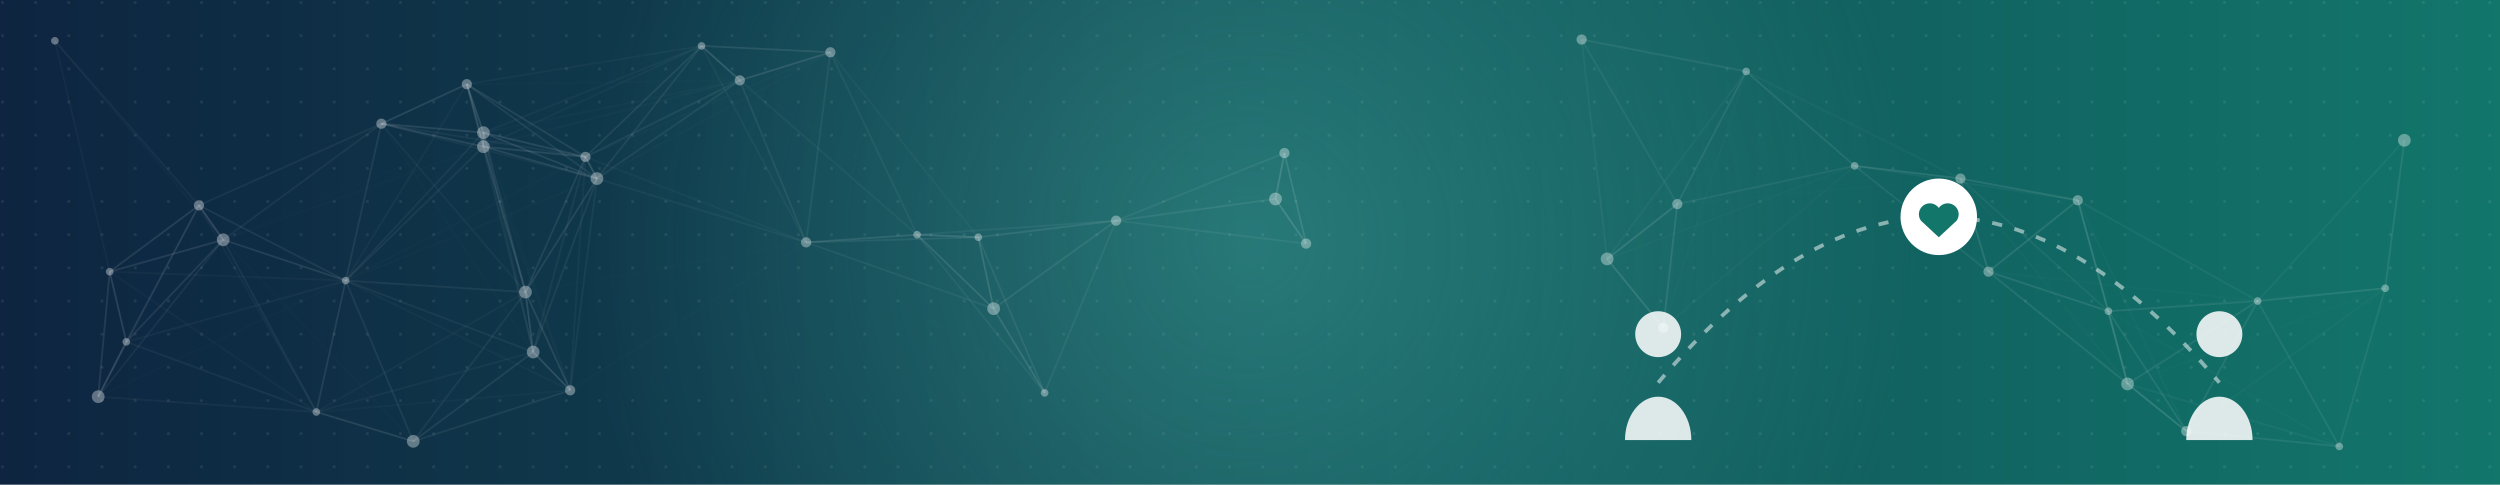
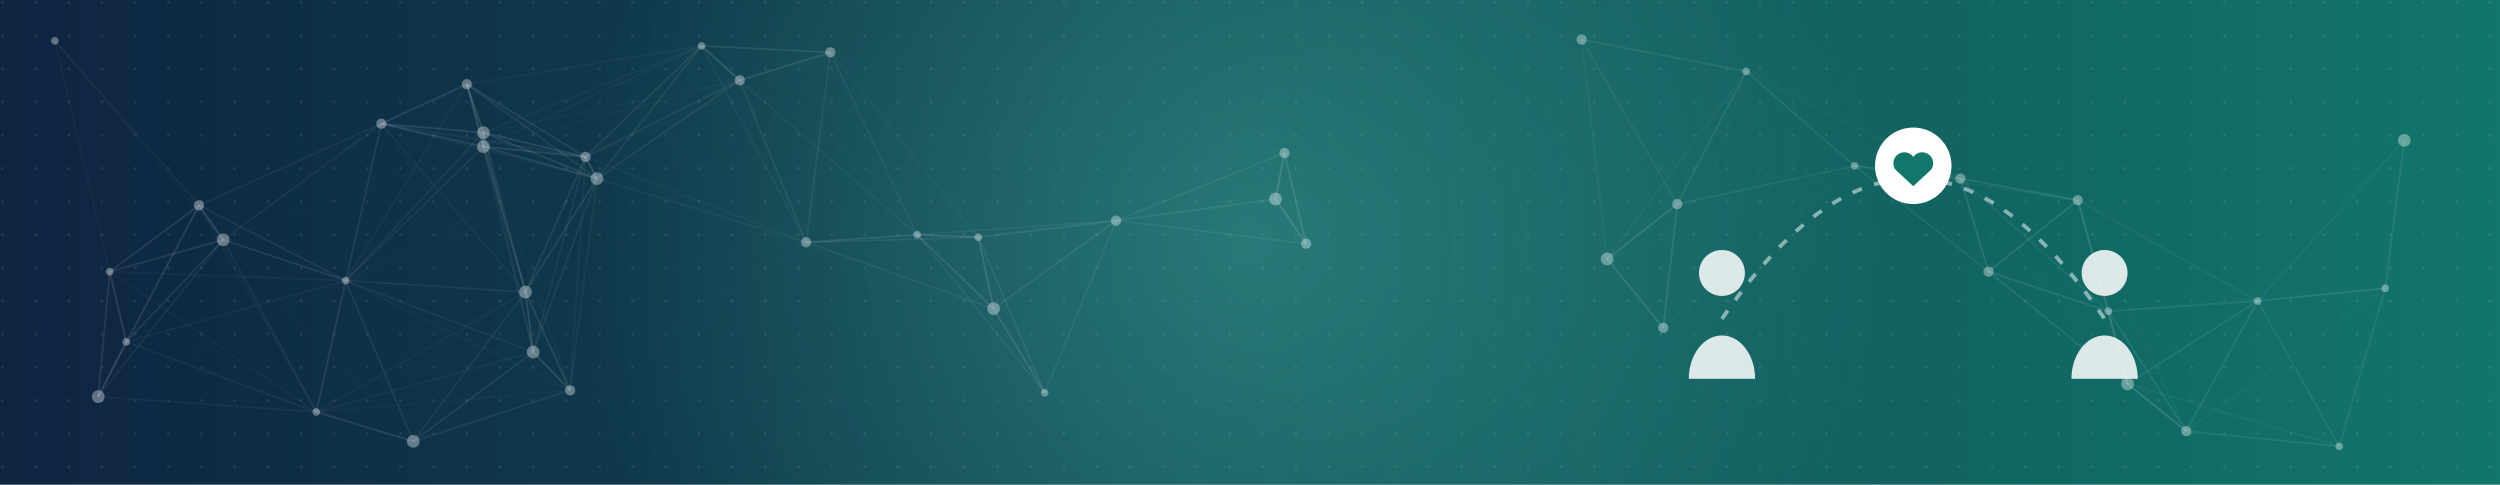
<svg xmlns="http://www.w3.org/2000/svg" viewBox="0 0 1960 380" preserveAspectRatio="xMidYMid slice">
  <defs>
    <linearGradient id="bg" x1="0" y1="0" x2="1" y2="0">
      <stop offset="0" stop-color="#0e2440" />
      <stop offset="1" stop-color="#12766b" />
    </linearGradient>
    <radialGradient id="g">
      <stop offset="0" stop-color="#5fe0c8" stop-opacity="0.3" />
      <stop offset="1" stop-color="#5fe0c8" stop-opacity="0" />
    </radialGradient>
    <pattern id="dots" width="26" height="26" patternUnits="userSpaceOnUse">
      <circle cx="2" cy="2" r="1.2" fill="#fff" fill-opacity=".08" />
    </pattern>
  </defs>
  <rect width="1960" height="380" fill="url(#bg)" />
  <rect width="1960" height="380" fill="url(#dots)" />
  <circle cx="980" cy="190" r="520" fill="url(#g)" />
  <line x1="1315" y1="160" x2="1369" y2="56" stroke="#fff" stroke-opacity="0.078" stroke-width="1.4" />
  <line x1="1315" y1="160" x2="1537" y2="140" stroke="#fff" stroke-opacity="0.005" stroke-width="1.4" />
  <line x1="1315" y1="160" x2="1304" y2="257" stroke="#fff" stroke-opacity="0.092" stroke-width="1.4" />
  <line x1="1315" y1="160" x2="1454" y2="130" stroke="#fff" stroke-opacity="0.061" stroke-width="1.4" />
  <line x1="1315" y1="160" x2="1240" y2="31" stroke="#fff" stroke-opacity="0.056" stroke-width="1.4" />
  <line x1="1315" y1="160" x2="1260" y2="203" stroke="#fff" stroke-opacity="0.111" stroke-width="1.4" />
  <line x1="1559" y1="213" x2="1668" y2="301" stroke="#fff" stroke-opacity="0.063" stroke-width="1.4" />
  <line x1="1559" y1="213" x2="1629" y2="157" stroke="#fff" stroke-opacity="0.098" stroke-width="1.4" />
  <line x1="1559" y1="213" x2="1537" y2="140" stroke="#fff" stroke-opacity="0.107" stroke-width="1.4" />
  <line x1="1559" y1="213" x2="1454" y2="130" stroke="#fff" stroke-opacity="0.067" stroke-width="1.4" />
  <line x1="1559" y1="213" x2="1714" y2="338" stroke="#fff" stroke-opacity="0.021" stroke-width="1.4" />
  <line x1="1559" y1="213" x2="1770" y2="236" stroke="#fff" stroke-opacity="0.012" stroke-width="1.4" />
  <line x1="1559" y1="213" x2="1653" y2="244" stroke="#fff" stroke-opacity="0.091" stroke-width="1.4" />
  <line x1="1668" y1="301" x2="1629" y2="157" stroke="#fff" stroke-opacity="0.056" stroke-width="1.4" />
  <line x1="1668" y1="301" x2="1537" y2="140" stroke="#fff" stroke-opacity="0.016" stroke-width="1.4" />
  <line x1="1668" y1="301" x2="1834" y2="350" stroke="#fff" stroke-opacity="0.040" stroke-width="1.4" />
  <line x1="1668" y1="301" x2="1870" y2="226" stroke="#fff" stroke-opacity="0.010" stroke-width="1.4" />
  <line x1="1668" y1="301" x2="1714" y2="338" stroke="#fff" stroke-opacity="0.119" stroke-width="1.4" />
  <line x1="1668" y1="301" x2="1770" y2="236" stroke="#fff" stroke-opacity="0.076" stroke-width="1.4" />
  <line x1="1668" y1="301" x2="1653" y2="244" stroke="#fff" stroke-opacity="0.119" stroke-width="1.4" />
  <line x1="99" y1="268" x2="271" y2="220" stroke="#fff" stroke-opacity="0.036" stroke-width="1.4" />
  <line x1="99" y1="268" x2="248" y2="323" stroke="#fff" stroke-opacity="0.050" stroke-width="1.4" />
  <line x1="99" y1="268" x2="175" y2="188" stroke="#fff" stroke-opacity="0.083" stroke-width="1.4" />
  <line x1="99" y1="268" x2="156" y2="161" stroke="#fff" stroke-opacity="0.076" stroke-width="1.4" />
  <line x1="99" y1="268" x2="86" y2="213" stroke="#fff" stroke-opacity="0.121" stroke-width="1.4" />
  <line x1="99" y1="268" x2="77" y2="311" stroke="#fff" stroke-opacity="0.126" stroke-width="1.4" />
  <line x1="1629" y1="157" x2="1537" y2="140" stroke="#fff" stroke-opacity="0.095" stroke-width="1.4" />
  <line x1="1629" y1="157" x2="1454" y2="130" stroke="#fff" stroke-opacity="0.037" stroke-width="1.4" />
  <line x1="1629" y1="157" x2="1714" y2="338" stroke="#fff" stroke-opacity="0.021" stroke-width="1.4" />
  <line x1="1629" y1="157" x2="1770" y2="236" stroke="#fff" stroke-opacity="0.048" stroke-width="1.4" />
  <line x1="1629" y1="157" x2="1653" y2="244" stroke="#fff" stroke-opacity="0.097" stroke-width="1.4" />
  <line x1="1369" y1="56" x2="1537" y2="140" stroke="#fff" stroke-opacity="0.029" stroke-width="1.4" />
  <line x1="1369" y1="56" x2="1304" y2="257" stroke="#fff" stroke-opacity="0.013" stroke-width="1.4" />
  <line x1="1369" y1="56" x2="1454" y2="130" stroke="#fff" stroke-opacity="0.082" stroke-width="1.4" />
  <line x1="1369" y1="56" x2="1240" y2="31" stroke="#fff" stroke-opacity="0.069" stroke-width="1.4" />
  <line x1="1369" y1="56" x2="1260" y2="203" stroke="#fff" stroke-opacity="0.033" stroke-width="1.4" />
  <line x1="1885" y1="110" x2="1870" y2="226" stroke="#fff" stroke-opacity="0.079" stroke-width="1.4" />
  <line x1="1885" y1="110" x2="1770" y2="236" stroke="#fff" stroke-opacity="0.041" stroke-width="1.4" />
  <line x1="271" y1="220" x2="248" y2="323" stroke="#fff" stroke-opacity="0.087" stroke-width="1.4" />
  <line x1="271" y1="220" x2="412" y2="229" stroke="#fff" stroke-opacity="0.062" stroke-width="1.4" />
  <line x1="271" y1="220" x2="366" y2="66" stroke="#fff" stroke-opacity="0.034" stroke-width="1.4" />
  <line x1="271" y1="220" x2="324" y2="346" stroke="#fff" stroke-opacity="0.065" stroke-width="1.4" />
  <line x1="271" y1="220" x2="299" y2="97" stroke="#fff" stroke-opacity="0.072" stroke-width="1.4" />
  <line x1="271" y1="220" x2="468" y2="140" stroke="#fff" stroke-opacity="0.012" stroke-width="1.4" />
  <line x1="271" y1="220" x2="379" y2="115" stroke="#fff" stroke-opacity="0.055" stroke-width="1.4" />
  <line x1="271" y1="220" x2="447" y2="306" stroke="#fff" stroke-opacity="0.024" stroke-width="1.4" />
  <line x1="271" y1="220" x2="459" y2="123" stroke="#fff" stroke-opacity="0.013" stroke-width="1.4" />
  <line x1="271" y1="220" x2="379" y2="104" stroke="#fff" stroke-opacity="0.050" stroke-width="1.4" />
  <line x1="271" y1="220" x2="175" y2="188" stroke="#fff" stroke-opacity="0.090" stroke-width="1.4" />
  <line x1="271" y1="220" x2="418" y2="276" stroke="#fff" stroke-opacity="0.051" stroke-width="1.4" />
  <line x1="271" y1="220" x2="156" y2="161" stroke="#fff" stroke-opacity="0.070" stroke-width="1.4" />
  <line x1="271" y1="220" x2="86" y2="213" stroke="#fff" stroke-opacity="0.031" stroke-width="1.4" />
  <line x1="271" y1="220" x2="77" y2="311" stroke="#fff" stroke-opacity="0.011" stroke-width="1.4" />
  <line x1="1000" y1="156" x2="875" y2="173" stroke="#fff" stroke-opacity="0.072" stroke-width="1.4" />
  <line x1="1000" y1="156" x2="1024" y2="191" stroke="#fff" stroke-opacity="0.130" stroke-width="1.4" />
  <line x1="1000" y1="156" x2="1007" y2="120" stroke="#fff" stroke-opacity="0.134" stroke-width="1.4" />
  <line x1="819" y1="308" x2="875" y2="173" stroke="#fff" stroke-opacity="0.058" stroke-width="1.4" />
  <line x1="819" y1="308" x2="632" y2="190" stroke="#fff" stroke-opacity="0.006" stroke-width="1.4" />
  <line x1="819" y1="308" x2="779" y2="242" stroke="#fff" stroke-opacity="0.106" stroke-width="1.4" />
  <line x1="819" y1="308" x2="719" y2="184" stroke="#fff" stroke-opacity="0.049" stroke-width="1.4" />
  <line x1="819" y1="308" x2="767" y2="186" stroke="#fff" stroke-opacity="0.068" stroke-width="1.4" />
  <line x1="248" y1="323" x2="412" y2="229" stroke="#fff" stroke-opacity="0.029" stroke-width="1.4" />
  <line x1="248" y1="323" x2="324" y2="346" stroke="#fff" stroke-opacity="0.105" stroke-width="1.4" />
  <line x1="248" y1="323" x2="447" y2="306" stroke="#fff" stroke-opacity="0.021" stroke-width="1.4" />
  <line x1="248" y1="323" x2="175" y2="188" stroke="#fff" stroke-opacity="0.053" stroke-width="1.4" />
  <line x1="248" y1="323" x2="418" y2="276" stroke="#fff" stroke-opacity="0.037" stroke-width="1.4" />
  <line x1="248" y1="323" x2="156" y2="161" stroke="#fff" stroke-opacity="0.030" stroke-width="1.4" />
  <line x1="248" y1="323" x2="86" y2="213" stroke="#fff" stroke-opacity="0.024" stroke-width="1.4" />
  <line x1="248" y1="323" x2="77" y2="311" stroke="#fff" stroke-opacity="0.041" stroke-width="1.4" />
  <line x1="550" y1="36" x2="366" y2="66" stroke="#fff" stroke-opacity="0.030" stroke-width="1.4" />
  <line x1="550" y1="36" x2="468" y2="140" stroke="#fff" stroke-opacity="0.068" stroke-width="1.4" />
  <line x1="550" y1="36" x2="379" y2="115" stroke="#fff" stroke-opacity="0.029" stroke-width="1.4" />
  <line x1="550" y1="36" x2="632" y2="190" stroke="#fff" stroke-opacity="0.039" stroke-width="1.4" />
  <line x1="550" y1="36" x2="459" y2="123" stroke="#fff" stroke-opacity="0.072" stroke-width="1.4" />
  <line x1="550" y1="36" x2="651" y2="41" stroke="#fff" stroke-opacity="0.090" stroke-width="1.4" />
  <line x1="550" y1="36" x2="379" y2="104" stroke="#fff" stroke-opacity="0.032" stroke-width="1.4" />
  <line x1="550" y1="36" x2="580" y2="63" stroke="#fff" stroke-opacity="0.132" stroke-width="1.4" />
  <line x1="550" y1="36" x2="719" y2="184" stroke="#fff" stroke-opacity="0.004" stroke-width="1.4" />
  <line x1="1537" y1="140" x2="1454" y2="130" stroke="#fff" stroke-opacity="0.102" stroke-width="1.4" />
  <line x1="1537" y1="140" x2="1653" y2="244" stroke="#fff" stroke-opacity="0.052" stroke-width="1.4" />
  <line x1="875" y1="173" x2="779" y2="242" stroke="#fff" stroke-opacity="0.078" stroke-width="1.4" />
  <line x1="875" y1="173" x2="719" y2="184" stroke="#fff" stroke-opacity="0.051" stroke-width="1.4" />
  <line x1="875" y1="173" x2="767" y2="186" stroke="#fff" stroke-opacity="0.084" stroke-width="1.4" />
  <line x1="875" y1="173" x2="1024" y2="191" stroke="#fff" stroke-opacity="0.056" stroke-width="1.4" />
  <line x1="875" y1="173" x2="1007" y2="120" stroke="#fff" stroke-opacity="0.061" stroke-width="1.4" />
  <line x1="412" y1="229" x2="366" y2="66" stroke="#fff" stroke-opacity="0.042" stroke-width="1.4" />
  <line x1="412" y1="229" x2="324" y2="346" stroke="#fff" stroke-opacity="0.058" stroke-width="1.4" />
  <line x1="412" y1="229" x2="299" y2="97" stroke="#fff" stroke-opacity="0.039" stroke-width="1.4" />
  <line x1="412" y1="229" x2="468" y2="140" stroke="#fff" stroke-opacity="0.087" stroke-width="1.4" />
  <line x1="412" y1="229" x2="379" y2="115" stroke="#fff" stroke-opacity="0.077" stroke-width="1.4" />
  <line x1="412" y1="229" x2="632" y2="190" stroke="#fff" stroke-opacity="0.005" stroke-width="1.4" />
  <line x1="412" y1="229" x2="447" y2="306" stroke="#fff" stroke-opacity="0.101" stroke-width="1.4" />
  <line x1="412" y1="229" x2="459" y2="123" stroke="#fff" stroke-opacity="0.079" stroke-width="1.4" />
  <line x1="412" y1="229" x2="379" y2="104" stroke="#fff" stroke-opacity="0.070" stroke-width="1.4" />
  <line x1="412" y1="229" x2="418" y2="276" stroke="#fff" stroke-opacity="0.127" stroke-width="1.4" />
  <line x1="366" y1="66" x2="299" y2="97" stroke="#fff" stroke-opacity="0.109" stroke-width="1.4" />
  <line x1="366" y1="66" x2="468" y2="140" stroke="#fff" stroke-opacity="0.072" stroke-width="1.4" />
  <line x1="366" y1="66" x2="379" y2="115" stroke="#fff" stroke-opacity="0.125" stroke-width="1.4" />
  <line x1="366" y1="66" x2="459" y2="123" stroke="#fff" stroke-opacity="0.084" stroke-width="1.4" />
  <line x1="366" y1="66" x2="379" y2="104" stroke="#fff" stroke-opacity="0.132" stroke-width="1.4" />
  <line x1="366" y1="66" x2="580" y2="63" stroke="#fff" stroke-opacity="0.011" stroke-width="1.4" />
  <line x1="366" y1="66" x2="175" y2="188" stroke="#fff" stroke-opacity="0.002" stroke-width="1.4" />
  <line x1="366" y1="66" x2="418" y2="276" stroke="#fff" stroke-opacity="0.010" stroke-width="1.4" />
  <line x1="324" y1="346" x2="447" y2="306" stroke="#fff" stroke-opacity="0.070" stroke-width="1.4" />
  <line x1="324" y1="346" x2="175" y2="188" stroke="#fff" stroke-opacity="0.009" stroke-width="1.4" />
  <line x1="324" y1="346" x2="418" y2="276" stroke="#fff" stroke-opacity="0.078" stroke-width="1.4" />
  <line x1="1304" y1="257" x2="1454" y2="130" stroke="#fff" stroke-opacity="0.023" stroke-width="1.4" />
  <line x1="1304" y1="257" x2="1260" y2="203" stroke="#fff" stroke-opacity="0.112" stroke-width="1.4" />
  <line x1="299" y1="97" x2="468" y2="140" stroke="#fff" stroke-opacity="0.039" stroke-width="1.4" />
  <line x1="299" y1="97" x2="379" y2="115" stroke="#fff" stroke-opacity="0.103" stroke-width="1.4" />
  <line x1="299" y1="97" x2="459" y2="123" stroke="#fff" stroke-opacity="0.047" stroke-width="1.4" />
  <line x1="299" y1="97" x2="379" y2="104" stroke="#fff" stroke-opacity="0.104" stroke-width="1.4" />
  <line x1="299" y1="97" x2="175" y2="188" stroke="#fff" stroke-opacity="0.053" stroke-width="1.4" />
  <line x1="299" y1="97" x2="418" y2="276" stroke="#fff" stroke-opacity="0.010" stroke-width="1.4" />
  <line x1="299" y1="97" x2="156" y2="161" stroke="#fff" stroke-opacity="0.051" stroke-width="1.4" />
  <line x1="43" y1="32" x2="175" y2="188" stroke="#fff" stroke-opacity="0.018" stroke-width="1.4" />
  <line x1="43" y1="32" x2="156" y2="161" stroke="#fff" stroke-opacity="0.041" stroke-width="1.4" />
  <line x1="43" y1="32" x2="86" y2="213" stroke="#fff" stroke-opacity="0.031" stroke-width="1.4" />
  <line x1="468" y1="140" x2="379" y2="115" stroke="#fff" stroke-opacity="0.096" stroke-width="1.4" />
  <line x1="468" y1="140" x2="632" y2="190" stroke="#fff" stroke-opacity="0.041" stroke-width="1.4" />
  <line x1="468" y1="140" x2="447" y2="306" stroke="#fff" stroke-opacity="0.044" stroke-width="1.4" />
  <line x1="468" y1="140" x2="459" y2="123" stroke="#fff" stroke-opacity="0.147" stroke-width="1.4" />
  <line x1="468" y1="140" x2="651" y2="41" stroke="#fff" stroke-opacity="0.015" stroke-width="1.4" />
  <line x1="468" y1="140" x2="379" y2="104" stroke="#fff" stroke-opacity="0.093" stroke-width="1.4" />
  <line x1="468" y1="140" x2="580" y2="63" stroke="#fff" stroke-opacity="0.065" stroke-width="1.4" />
  <line x1="468" y1="140" x2="418" y2="276" stroke="#fff" stroke-opacity="0.059" stroke-width="1.4" />
  <line x1="379" y1="115" x2="447" y2="306" stroke="#fff" stroke-opacity="0.019" stroke-width="1.4" />
  <line x1="379" y1="115" x2="459" y2="123" stroke="#fff" stroke-opacity="0.104" stroke-width="1.4" />
  <line x1="379" y1="115" x2="379" y2="104" stroke="#fff" stroke-opacity="0.152" stroke-width="1.4" />
  <line x1="379" y1="115" x2="580" y2="63" stroke="#fff" stroke-opacity="0.016" stroke-width="1.4" />
  <line x1="379" y1="115" x2="175" y2="188" stroke="#fff" stroke-opacity="0.009" stroke-width="1.4" />
  <line x1="379" y1="115" x2="418" y2="276" stroke="#fff" stroke-opacity="0.045" stroke-width="1.4" />
  <line x1="379" y1="115" x2="156" y2="161" stroke="#fff" stroke-opacity="0.002" stroke-width="1.4" />
  <line x1="632" y1="190" x2="447" y2="306" stroke="#fff" stroke-opacity="0.008" stroke-width="1.4" />
  <line x1="632" y1="190" x2="459" y2="123" stroke="#fff" stroke-opacity="0.031" stroke-width="1.4" />
  <line x1="632" y1="190" x2="651" y2="41" stroke="#fff" stroke-opacity="0.056" stroke-width="1.4" />
  <line x1="632" y1="190" x2="779" y2="242" stroke="#fff" stroke-opacity="0.052" stroke-width="1.4" />
  <line x1="632" y1="190" x2="580" y2="63" stroke="#fff" stroke-opacity="0.065" stroke-width="1.4" />
  <line x1="632" y1="190" x2="719" y2="184" stroke="#fff" stroke-opacity="0.099" stroke-width="1.4" />
  <line x1="632" y1="190" x2="767" y2="186" stroke="#fff" stroke-opacity="0.066" stroke-width="1.4" />
  <line x1="447" y1="306" x2="459" y2="123" stroke="#fff" stroke-opacity="0.032" stroke-width="1.4" />
  <line x1="447" y1="306" x2="379" y2="104" stroke="#fff" stroke-opacity="0.012" stroke-width="1.4" />
  <line x1="447" y1="306" x2="418" y2="276" stroke="#fff" stroke-opacity="0.131" stroke-width="1.4" />
  <line x1="1834" y1="350" x2="1870" y2="226" stroke="#fff" stroke-opacity="0.070" stroke-width="1.4" />
  <line x1="1834" y1="350" x2="1714" y2="338" stroke="#fff" stroke-opacity="0.076" stroke-width="1.4" />
  <line x1="1834" y1="350" x2="1770" y2="236" stroke="#fff" stroke-opacity="0.069" stroke-width="1.4" />
  <line x1="1834" y1="350" x2="1653" y2="244" stroke="#fff" stroke-opacity="0.014" stroke-width="1.4" />
  <line x1="459" y1="123" x2="651" y2="41" stroke="#fff" stroke-opacity="0.015" stroke-width="1.4" />
  <line x1="459" y1="123" x2="379" y2="104" stroke="#fff" stroke-opacity="0.103" stroke-width="1.4" />
  <line x1="459" y1="123" x2="580" y2="63" stroke="#fff" stroke-opacity="0.066" stroke-width="1.4" />
  <line x1="459" y1="123" x2="418" y2="276" stroke="#fff" stroke-opacity="0.050" stroke-width="1.4" />
  <line x1="1454" y1="130" x2="1260" y2="203" stroke="#fff" stroke-opacity="0.016" stroke-width="1.4" />
  <line x1="1454" y1="130" x2="1653" y2="244" stroke="#fff" stroke-opacity="0.000" stroke-width="1.4" />
  <line x1="1870" y1="226" x2="1714" y2="338" stroke="#fff" stroke-opacity="0.026" stroke-width="1.4" />
  <line x1="1870" y1="226" x2="1770" y2="236" stroke="#fff" stroke-opacity="0.090" stroke-width="1.4" />
  <line x1="1870" y1="226" x2="1653" y2="244" stroke="#fff" stroke-opacity="0.009" stroke-width="1.4" />
  <line x1="651" y1="41" x2="580" y2="63" stroke="#fff" stroke-opacity="0.108" stroke-width="1.4" />
  <line x1="651" y1="41" x2="719" y2="184" stroke="#fff" stroke-opacity="0.050" stroke-width="1.4" />
  <line x1="651" y1="41" x2="767" y2="186" stroke="#fff" stroke-opacity="0.031" stroke-width="1.4" />
  <line x1="779" y1="242" x2="719" y2="184" stroke="#fff" stroke-opacity="0.102" stroke-width="1.4" />
  <line x1="779" y1="242" x2="767" y2="186" stroke="#fff" stroke-opacity="0.120" stroke-width="1.4" />
  <line x1="379" y1="104" x2="580" y2="63" stroke="#fff" stroke-opacity="0.017" stroke-width="1.4" />
  <line x1="379" y1="104" x2="175" y2="188" stroke="#fff" stroke-opacity="0.007" stroke-width="1.4" />
  <line x1="379" y1="104" x2="418" y2="276" stroke="#fff" stroke-opacity="0.037" stroke-width="1.4" />
  <line x1="580" y1="63" x2="719" y2="184" stroke="#fff" stroke-opacity="0.032" stroke-width="1.4" />
  <line x1="580" y1="63" x2="767" y2="186" stroke="#fff" stroke-opacity="0.004" stroke-width="1.4" />
  <line x1="719" y1="184" x2="767" y2="186" stroke="#fff" stroke-opacity="0.127" stroke-width="1.4" />
  <line x1="1714" y1="338" x2="1770" y2="236" stroke="#fff" stroke-opacity="0.079" stroke-width="1.4" />
  <line x1="1714" y1="338" x2="1653" y2="244" stroke="#fff" stroke-opacity="0.082" stroke-width="1.4" />
  <line x1="1240" y1="31" x2="1260" y2="203" stroke="#fff" stroke-opacity="0.040" stroke-width="1.4" />
  <line x1="175" y1="188" x2="156" y2="161" stroke="#fff" stroke-opacity="0.137" stroke-width="1.4" />
  <line x1="175" y1="188" x2="86" y2="213" stroke="#fff" stroke-opacity="0.096" stroke-width="1.4" />
  <line x1="175" y1="188" x2="77" y2="311" stroke="#fff" stroke-opacity="0.051" stroke-width="1.4" />
  <line x1="1024" y1="191" x2="1007" y2="120" stroke="#fff" stroke-opacity="0.109" stroke-width="1.4" />
  <line x1="156" y1="161" x2="86" y2="213" stroke="#fff" stroke-opacity="0.099" stroke-width="1.4" />
  <line x1="156" y1="161" x2="77" y2="311" stroke="#fff" stroke-opacity="0.042" stroke-width="1.4" />
  <line x1="86" y1="213" x2="77" y2="311" stroke="#fff" stroke-opacity="0.092" stroke-width="1.4" />
  <line x1="1770" y1="236" x2="1653" y2="244" stroke="#fff" stroke-opacity="0.078" stroke-width="1.4" />
  <circle cx="1315" cy="160" r="4" fill="#fff" fill-opacity=".35" />
  <circle cx="1559" cy="213" r="4" fill="#fff" fill-opacity=".35" />
  <circle cx="1668" cy="301" r="5" fill="#fff" fill-opacity=".35" />
  <circle cx="99" cy="268" r="3" fill="#fff" fill-opacity=".35" />
  <circle cx="1629" cy="157" r="4" fill="#fff" fill-opacity=".35" />
  <circle cx="1369" cy="56" r="3" fill="#fff" fill-opacity=".35" />
  <circle cx="1885" cy="110" r="5" fill="#fff" fill-opacity=".35" />
  <circle cx="271" cy="220" r="3" fill="#fff" fill-opacity=".35" />
  <circle cx="1000" cy="156" r="5" fill="#fff" fill-opacity=".35" />
  <circle cx="819" cy="308" r="3" fill="#fff" fill-opacity=".35" />
  <circle cx="248" cy="323" r="3" fill="#fff" fill-opacity=".35" />
  <circle cx="550" cy="36" r="3" fill="#fff" fill-opacity=".35" />
  <circle cx="1537" cy="140" r="4" fill="#fff" fill-opacity=".35" />
  <circle cx="875" cy="173" r="4" fill="#fff" fill-opacity=".35" />
  <circle cx="412" cy="229" r="5" fill="#fff" fill-opacity=".35" />
  <circle cx="366" cy="66" r="4" fill="#fff" fill-opacity=".35" />
  <circle cx="324" cy="346" r="5" fill="#fff" fill-opacity=".35" />
  <circle cx="1304" cy="257" r="4" fill="#fff" fill-opacity=".35" />
  <circle cx="299" cy="97" r="4" fill="#fff" fill-opacity=".35" />
  <circle cx="43" cy="32" r="3" fill="#fff" fill-opacity=".35" />
  <circle cx="468" cy="140" r="5" fill="#fff" fill-opacity=".35" />
  <circle cx="379" cy="115" r="5" fill="#fff" fill-opacity=".35" />
  <circle cx="632" cy="190" r="4" fill="#fff" fill-opacity=".35" />
  <circle cx="447" cy="306" r="4" fill="#fff" fill-opacity=".35" />
  <circle cx="1834" cy="350" r="3" fill="#fff" fill-opacity=".35" />
  <circle cx="459" cy="123" r="4" fill="#fff" fill-opacity=".35" />
  <circle cx="1454" cy="130" r="3" fill="#fff" fill-opacity=".35" />
  <circle cx="1870" cy="226" r="3" fill="#fff" fill-opacity=".35" />
  <circle cx="651" cy="41" r="4" fill="#fff" fill-opacity=".35" />
  <circle cx="779" cy="242" r="5" fill="#fff" fill-opacity=".35" />
  <circle cx="379" cy="104" r="5" fill="#fff" fill-opacity=".35" />
  <circle cx="580" cy="63" r="4" fill="#fff" fill-opacity=".35" />
  <circle cx="719" cy="184" r="3" fill="#fff" fill-opacity=".35" />
  <circle cx="1714" cy="338" r="4" fill="#fff" fill-opacity=".35" />
  <circle cx="1240" cy="31" r="4" fill="#fff" fill-opacity=".35" />
  <circle cx="1260" cy="203" r="5" fill="#fff" fill-opacity=".35" />
  <circle cx="175" cy="188" r="5" fill="#fff" fill-opacity=".35" />
  <circle cx="767" cy="186" r="3" fill="#fff" fill-opacity=".35" />
  <circle cx="1024" cy="191" r="4" fill="#fff" fill-opacity=".35" />
  <circle cx="418" cy="276" r="5" fill="#fff" fill-opacity=".35" />
  <circle cx="1007" cy="120" r="4" fill="#fff" fill-opacity=".35" />
  <circle cx="156" cy="161" r="4" fill="#fff" fill-opacity=".35" />
  <circle cx="86" cy="213" r="3" fill="#fff" fill-opacity=".35" />
  <circle cx="1770" cy="236" r="3" fill="#fff" fill-opacity=".35" />
  <circle cx="77" cy="311" r="5" fill="#fff" fill-opacity=".35" />
  <circle cx="1653" cy="244" r="3" fill="#fff" fill-opacity=".35" />
-   <path d="M1300 300 Q 1520 40 1740 300" fill="none" stroke="#fff" stroke-opacity=".5" stroke-width="3" stroke-dasharray="8 10" />
-   <circle cx="1300" cy="262" r="18" fill="#fff" fill-opacity=".85" />
-   <path d="M1274 345 a26 34 0 0 1 52 0 z" fill="#fff" fill-opacity=".85" />
-   <circle cx="1740" cy="262" r="18" fill="#fff" fill-opacity=".85" />
-   <path d="M1714 345 a26 34 0 0 1 52 0 z" fill="#fff" fill-opacity=".85" />
-   <circle cx="1520" cy="170" r="30" fill="#fff" />
-   <path d="M1520 186 l-14 -13 a8 8 0 0 1 14 -10 a8 8 0 0 1 14 10 z" fill="#12766b" />
+   <path d="M1350 250 Q 1500 30 1650 250" fill="none" stroke="#fff" stroke-opacity=".5" stroke-width="3" stroke-dasharray="8 10" />
+   <circle cx="1350" cy="214" r="18" fill="#fff" fill-opacity=".85" />
+   <path d="M1324 297 a26 34 0 0 1 52 0 z" fill="#fff" fill-opacity=".85" />
+   <circle cx="1650" cy="214" r="18" fill="#fff" fill-opacity=".85" />
+   <path d="M1624 297 a26 34 0 0 1 52 0 z" fill="#fff" fill-opacity=".85" />
+   <circle cx="1500" cy="130" r="30" fill="#fff" />
+   <path d="M1500 146 l-14 -13 a8 8 0 0 1 14 -10 a8 8 0 0 1 14 10 z" fill="#12766b" />
</svg>
